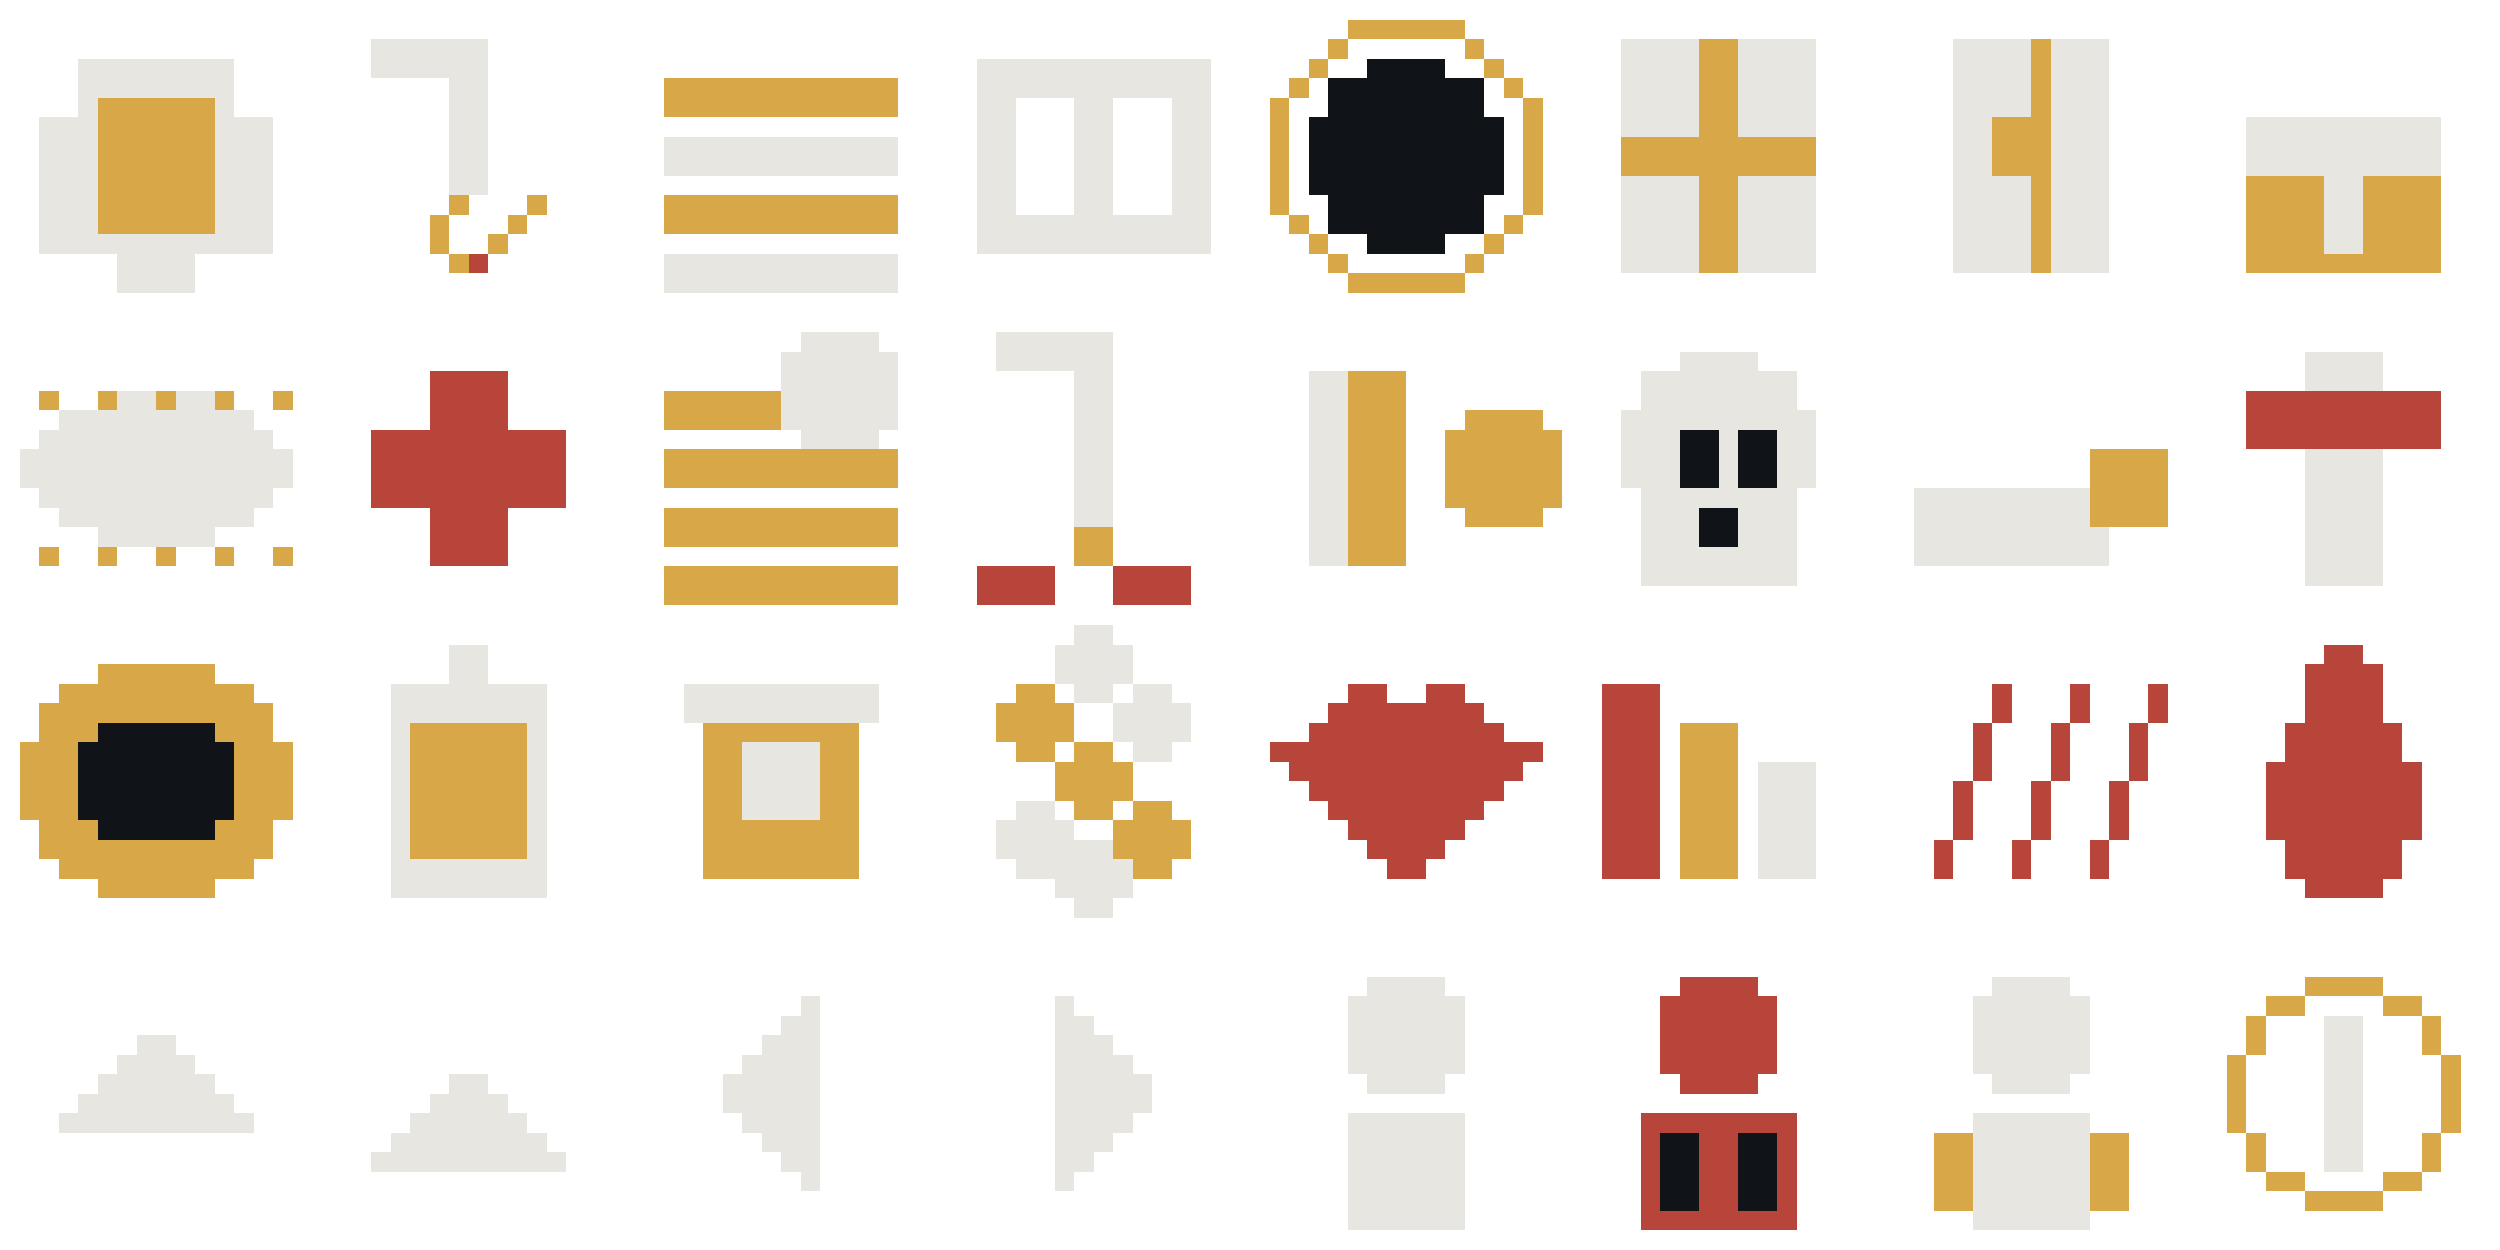
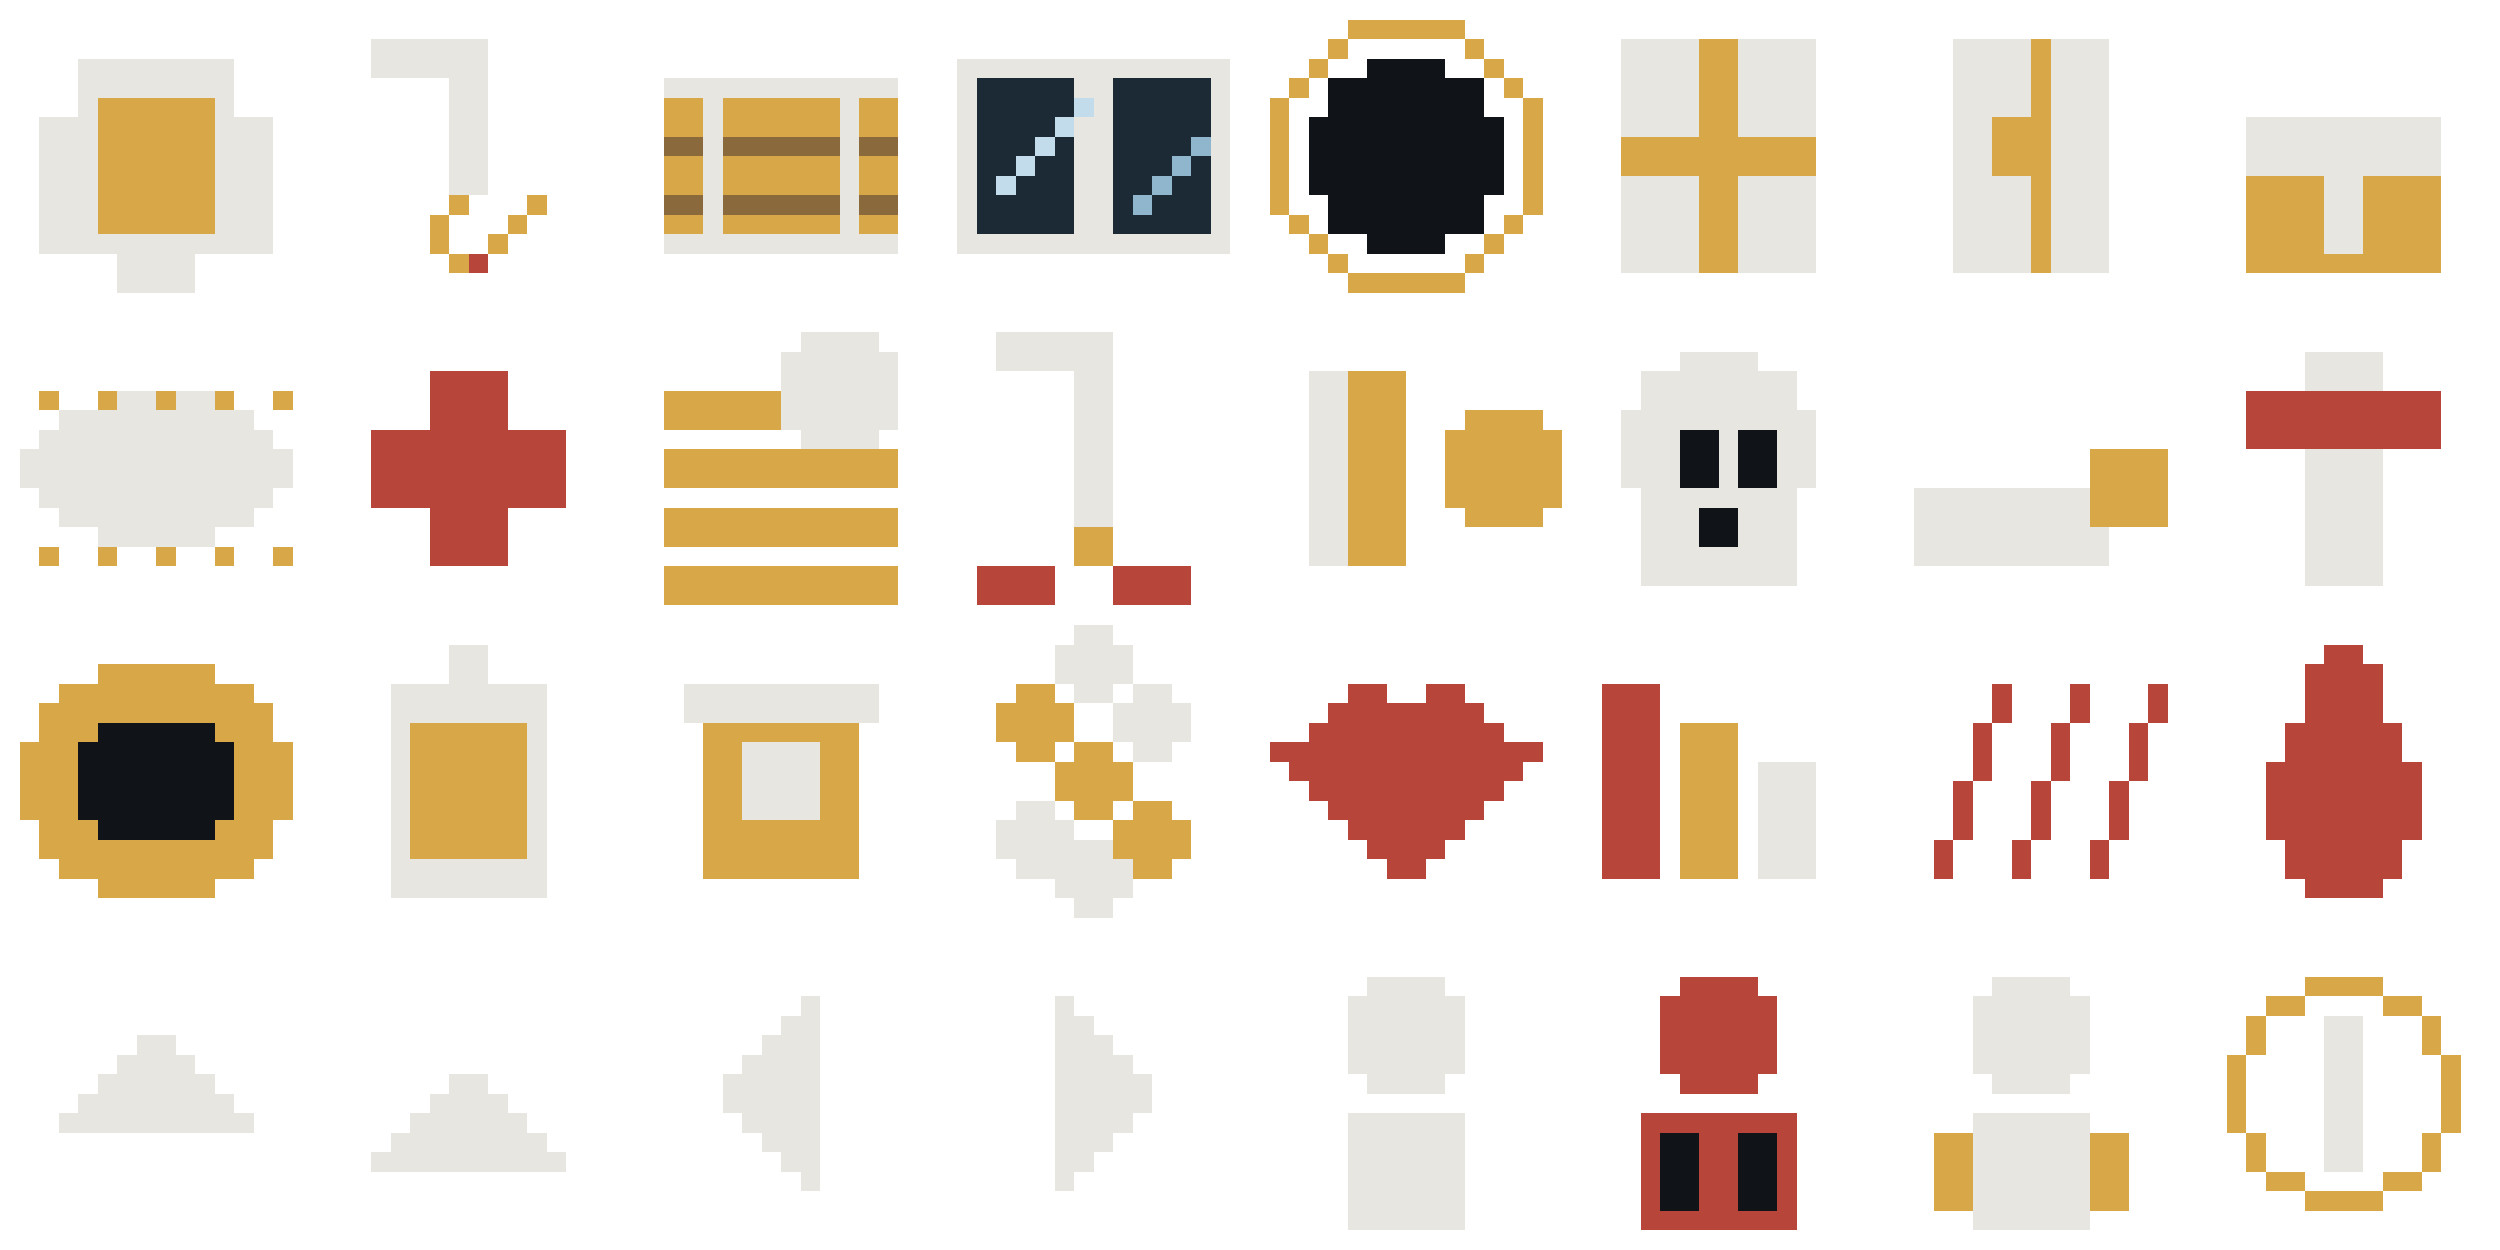
<svg xmlns="http://www.w3.org/2000/svg" width="128" height="64" viewBox="0 0 128 64" shape-rendering="crispEdges">
  <rect x="69" y="1" width="6" height="1" fill="#d8a848" />
  <rect x="19" y="2" width="6" height="1" fill="#e8e6e0" />
  <rect x="68" y="2" width="1" height="1" fill="#d8a848" />
  <rect x="75" y="2" width="1" height="1" fill="#d8a848" />
  <rect x="83" y="2" width="4" height="1" fill="#e8e6e0" />
  <rect x="87" y="2" width="2" height="1" fill="#d8a848" />
  <rect x="89" y="2" width="4" height="1" fill="#e8e6e0" />
  <rect x="100" y="2" width="4" height="1" fill="#e8e6e0" />
  <rect x="104" y="2" width="1" height="1" fill="#d8a848" />
  <rect x="105" y="2" width="3" height="1" fill="#e8e6e0" />
  <rect x="4" y="3" width="8" height="1" fill="#e8e6e0" />
  <rect x="19" y="3" width="6" height="1" fill="#e8e6e0" />
-   <rect x="50" y="3" width="12" height="1" fill="#e8e6e0" />
+   <rect x="49" y="3" width="14" height="1" fill="#e8e6e0" />
  <rect x="67" y="3" width="1" height="1" fill="#d8a848" />
  <rect x="70" y="3" width="4" height="1" fill="#101418" />
  <rect x="76" y="3" width="1" height="1" fill="#d8a848" />
  <rect x="83" y="3" width="4" height="1" fill="#e8e6e0" />
  <rect x="87" y="3" width="2" height="1" fill="#d8a848" />
  <rect x="89" y="3" width="4" height="1" fill="#e8e6e0" />
  <rect x="100" y="3" width="4" height="1" fill="#e8e6e0" />
  <rect x="104" y="3" width="1" height="1" fill="#d8a848" />
  <rect x="105" y="3" width="3" height="1" fill="#e8e6e0" />
  <rect x="4" y="4" width="8" height="1" fill="#e8e6e0" />
  <rect x="23" y="4" width="2" height="1" fill="#e8e6e0" />
-   <rect x="34" y="4" width="12" height="1" fill="#d8a848" />
-   <rect x="50" y="4" width="12" height="1" fill="#e8e6e0" />
+   <rect x="34" y="4" width="12" height="1" fill="#e8e6e0" />
+   <rect x="49" y="4" width="1" height="1" fill="#e8e6e0" />
+   <rect x="50" y="4" width="5" height="1" fill="#1b2a35" />
+   <rect x="55" y="4" width="2" height="1" fill="#e8e6e0" />
+   <rect x="57" y="4" width="5" height="1" fill="#1b2a35" />
+   <rect x="62" y="4" width="1" height="1" fill="#e8e6e0" />
  <rect x="66" y="4" width="1" height="1" fill="#d8a848" />
  <rect x="68" y="4" width="8" height="1" fill="#101418" />
  <rect x="77" y="4" width="1" height="1" fill="#d8a848" />
  <rect x="83" y="4" width="4" height="1" fill="#e8e6e0" />
  <rect x="87" y="4" width="2" height="1" fill="#d8a848" />
  <rect x="89" y="4" width="4" height="1" fill="#e8e6e0" />
  <rect x="100" y="4" width="4" height="1" fill="#e8e6e0" />
  <rect x="104" y="4" width="1" height="1" fill="#d8a848" />
  <rect x="105" y="4" width="3" height="1" fill="#e8e6e0" />
  <rect x="4" y="5" width="1" height="1" fill="#e8e6e0" />
  <rect x="5" y="5" width="6" height="1" fill="#d8a848" />
  <rect x="11" y="5" width="1" height="1" fill="#e8e6e0" />
  <rect x="23" y="5" width="2" height="1" fill="#e8e6e0" />
-   <rect x="34" y="5" width="12" height="1" fill="#d8a848" />
-   <rect x="50" y="5" width="2" height="1" fill="#e8e6e0" />
-   <rect x="55" y="5" width="2" height="1" fill="#e8e6e0" />
-   <rect x="60" y="5" width="2" height="1" fill="#e8e6e0" />
+   <rect x="34" y="5" width="2" height="1" fill="#d8a848" />
+   <rect x="36" y="5" width="1" height="1" fill="#e8e6e0" />
+   <rect x="37" y="5" width="6" height="1" fill="#d8a848" />
+   <rect x="43" y="5" width="1" height="1" fill="#e8e6e0" />
+   <rect x="44" y="5" width="2" height="1" fill="#d8a848" />
+   <rect x="49" y="5" width="1" height="1" fill="#e8e6e0" />
+   <rect x="50" y="5" width="5" height="1" fill="#1b2a35" />
+   <rect x="55" y="5" width="1" height="1" fill="#c2dcec" />
+   <rect x="56" y="5" width="1" height="1" fill="#e8e6e0" />
+   <rect x="57" y="5" width="5" height="1" fill="#1b2a35" />
+   <rect x="62" y="5" width="1" height="1" fill="#e8e6e0" />
  <rect x="65" y="5" width="1" height="1" fill="#d8a848" />
  <rect x="68" y="5" width="8" height="1" fill="#101418" />
  <rect x="78" y="5" width="1" height="1" fill="#d8a848" />
  <rect x="83" y="5" width="4" height="1" fill="#e8e6e0" />
  <rect x="87" y="5" width="2" height="1" fill="#d8a848" />
  <rect x="89" y="5" width="4" height="1" fill="#e8e6e0" />
  <rect x="100" y="5" width="4" height="1" fill="#e8e6e0" />
  <rect x="104" y="5" width="1" height="1" fill="#d8a848" />
  <rect x="105" y="5" width="3" height="1" fill="#e8e6e0" />
  <rect x="2" y="6" width="3" height="1" fill="#e8e6e0" />
  <rect x="5" y="6" width="6" height="1" fill="#d8a848" />
  <rect x="11" y="6" width="3" height="1" fill="#e8e6e0" />
  <rect x="23" y="6" width="2" height="1" fill="#e8e6e0" />
-   <rect x="50" y="6" width="2" height="1" fill="#e8e6e0" />
+   <rect x="34" y="6" width="2" height="1" fill="#d8a848" />
+   <rect x="36" y="6" width="1" height="1" fill="#e8e6e0" />
+   <rect x="37" y="6" width="6" height="1" fill="#d8a848" />
+   <rect x="43" y="6" width="1" height="1" fill="#e8e6e0" />
+   <rect x="44" y="6" width="2" height="1" fill="#d8a848" />
+   <rect x="49" y="6" width="1" height="1" fill="#e8e6e0" />
+   <rect x="50" y="6" width="4" height="1" fill="#1b2a35" />
+   <rect x="54" y="6" width="1" height="1" fill="#c2dcec" />
  <rect x="55" y="6" width="2" height="1" fill="#e8e6e0" />
-   <rect x="60" y="6" width="2" height="1" fill="#e8e6e0" />
+   <rect x="57" y="6" width="5" height="1" fill="#1b2a35" />
+   <rect x="62" y="6" width="1" height="1" fill="#e8e6e0" />
  <rect x="65" y="6" width="1" height="1" fill="#d8a848" />
  <rect x="67" y="6" width="10" height="1" fill="#101418" />
  <rect x="78" y="6" width="1" height="1" fill="#d8a848" />
  <rect x="83" y="6" width="4" height="1" fill="#e8e6e0" />
  <rect x="87" y="6" width="2" height="1" fill="#d8a848" />
  <rect x="89" y="6" width="4" height="1" fill="#e8e6e0" />
  <rect x="100" y="6" width="2" height="1" fill="#e8e6e0" />
  <rect x="102" y="6" width="3" height="1" fill="#d8a848" />
  <rect x="105" y="6" width="3" height="1" fill="#e8e6e0" />
  <rect x="115" y="6" width="10" height="1" fill="#e8e6e0" />
  <rect x="2" y="7" width="3" height="1" fill="#e8e6e0" />
  <rect x="5" y="7" width="6" height="1" fill="#d8a848" />
  <rect x="11" y="7" width="3" height="1" fill="#e8e6e0" />
  <rect x="23" y="7" width="2" height="1" fill="#e8e6e0" />
-   <rect x="34" y="7" width="12" height="1" fill="#e8e6e0" />
-   <rect x="50" y="7" width="2" height="1" fill="#e8e6e0" />
+   <rect x="34" y="7" width="2" height="1" fill="#8a6a3c" />
+   <rect x="36" y="7" width="1" height="1" fill="#e8e6e0" />
+   <rect x="37" y="7" width="6" height="1" fill="#8a6a3c" />
+   <rect x="43" y="7" width="1" height="1" fill="#e8e6e0" />
+   <rect x="44" y="7" width="2" height="1" fill="#8a6a3c" />
+   <rect x="49" y="7" width="1" height="1" fill="#e8e6e0" />
+   <rect x="50" y="7" width="3" height="1" fill="#1b2a35" />
+   <rect x="53" y="7" width="1" height="1" fill="#c2dcec" />
+   <rect x="54" y="7" width="1" height="1" fill="#1b2a35" />
  <rect x="55" y="7" width="2" height="1" fill="#e8e6e0" />
-   <rect x="60" y="7" width="2" height="1" fill="#e8e6e0" />
+   <rect x="57" y="7" width="4" height="1" fill="#1b2a35" />
+   <rect x="61" y="7" width="1" height="1" fill="#8fb6cc" />
+   <rect x="62" y="7" width="1" height="1" fill="#e8e6e0" />
  <rect x="65" y="7" width="1" height="1" fill="#d8a848" />
  <rect x="67" y="7" width="10" height="1" fill="#101418" />
  <rect x="78" y="7" width="1" height="1" fill="#d8a848" />
  <rect x="83" y="7" width="10" height="1" fill="#d8a848" />
  <rect x="100" y="7" width="2" height="1" fill="#e8e6e0" />
  <rect x="102" y="7" width="3" height="1" fill="#d8a848" />
  <rect x="105" y="7" width="3" height="1" fill="#e8e6e0" />
  <rect x="115" y="7" width="10" height="1" fill="#e8e6e0" />
  <rect x="2" y="8" width="3" height="1" fill="#e8e6e0" />
  <rect x="5" y="8" width="6" height="1" fill="#d8a848" />
  <rect x="11" y="8" width="3" height="1" fill="#e8e6e0" />
  <rect x="23" y="8" width="2" height="1" fill="#e8e6e0" />
-   <rect x="34" y="8" width="12" height="1" fill="#e8e6e0" />
-   <rect x="50" y="8" width="2" height="1" fill="#e8e6e0" />
+   <rect x="34" y="8" width="2" height="1" fill="#d8a848" />
+   <rect x="36" y="8" width="1" height="1" fill="#e8e6e0" />
+   <rect x="37" y="8" width="6" height="1" fill="#d8a848" />
+   <rect x="43" y="8" width="1" height="1" fill="#e8e6e0" />
+   <rect x="44" y="8" width="2" height="1" fill="#d8a848" />
+   <rect x="49" y="8" width="1" height="1" fill="#e8e6e0" />
+   <rect x="50" y="8" width="2" height="1" fill="#1b2a35" />
+   <rect x="52" y="8" width="1" height="1" fill="#c2dcec" />
+   <rect x="53" y="8" width="2" height="1" fill="#1b2a35" />
  <rect x="55" y="8" width="2" height="1" fill="#e8e6e0" />
-   <rect x="60" y="8" width="2" height="1" fill="#e8e6e0" />
+   <rect x="57" y="8" width="3" height="1" fill="#1b2a35" />
+   <rect x="60" y="8" width="1" height="1" fill="#8fb6cc" />
+   <rect x="61" y="8" width="1" height="1" fill="#1b2a35" />
+   <rect x="62" y="8" width="1" height="1" fill="#e8e6e0" />
  <rect x="65" y="8" width="1" height="1" fill="#d8a848" />
  <rect x="67" y="8" width="10" height="1" fill="#101418" />
  <rect x="78" y="8" width="1" height="1" fill="#d8a848" />
  <rect x="83" y="8" width="10" height="1" fill="#d8a848" />
  <rect x="100" y="8" width="2" height="1" fill="#e8e6e0" />
  <rect x="102" y="8" width="3" height="1" fill="#d8a848" />
  <rect x="105" y="8" width="3" height="1" fill="#e8e6e0" />
  <rect x="115" y="8" width="10" height="1" fill="#e8e6e0" />
  <rect x="2" y="9" width="3" height="1" fill="#e8e6e0" />
  <rect x="5" y="9" width="6" height="1" fill="#d8a848" />
  <rect x="11" y="9" width="3" height="1" fill="#e8e6e0" />
  <rect x="23" y="9" width="2" height="1" fill="#e8e6e0" />
-   <rect x="50" y="9" width="2" height="1" fill="#e8e6e0" />
+   <rect x="34" y="9" width="2" height="1" fill="#d8a848" />
+   <rect x="36" y="9" width="1" height="1" fill="#e8e6e0" />
+   <rect x="37" y="9" width="6" height="1" fill="#d8a848" />
+   <rect x="43" y="9" width="1" height="1" fill="#e8e6e0" />
+   <rect x="44" y="9" width="2" height="1" fill="#d8a848" />
+   <rect x="49" y="9" width="1" height="1" fill="#e8e6e0" />
+   <rect x="50" y="9" width="1" height="1" fill="#1b2a35" />
+   <rect x="51" y="9" width="1" height="1" fill="#c2dcec" />
+   <rect x="52" y="9" width="3" height="1" fill="#1b2a35" />
  <rect x="55" y="9" width="2" height="1" fill="#e8e6e0" />
-   <rect x="60" y="9" width="2" height="1" fill="#e8e6e0" />
+   <rect x="57" y="9" width="2" height="1" fill="#1b2a35" />
+   <rect x="59" y="9" width="1" height="1" fill="#8fb6cc" />
+   <rect x="60" y="9" width="2" height="1" fill="#1b2a35" />
+   <rect x="62" y="9" width="1" height="1" fill="#e8e6e0" />
  <rect x="65" y="9" width="1" height="1" fill="#d8a848" />
  <rect x="67" y="9" width="10" height="1" fill="#101418" />
  <rect x="78" y="9" width="1" height="1" fill="#d8a848" />
  <rect x="83" y="9" width="4" height="1" fill="#e8e6e0" />
  <rect x="87" y="9" width="2" height="1" fill="#d8a848" />
  <rect x="89" y="9" width="4" height="1" fill="#e8e6e0" />
  <rect x="100" y="9" width="4" height="1" fill="#e8e6e0" />
  <rect x="104" y="9" width="1" height="1" fill="#d8a848" />
  <rect x="105" y="9" width="3" height="1" fill="#e8e6e0" />
  <rect x="115" y="9" width="4" height="1" fill="#d8a848" />
  <rect x="119" y="9" width="2" height="1" fill="#e8e6e0" />
  <rect x="121" y="9" width="4" height="1" fill="#d8a848" />
  <rect x="2" y="10" width="3" height="1" fill="#e8e6e0" />
  <rect x="5" y="10" width="6" height="1" fill="#d8a848" />
  <rect x="11" y="10" width="3" height="1" fill="#e8e6e0" />
  <rect x="23" y="10" width="1" height="1" fill="#d8a848" />
  <rect x="27" y="10" width="1" height="1" fill="#d8a848" />
-   <rect x="34" y="10" width="12" height="1" fill="#d8a848" />
-   <rect x="50" y="10" width="2" height="1" fill="#e8e6e0" />
+   <rect x="34" y="10" width="2" height="1" fill="#8a6a3c" />
+   <rect x="36" y="10" width="1" height="1" fill="#e8e6e0" />
+   <rect x="37" y="10" width="6" height="1" fill="#8a6a3c" />
+   <rect x="43" y="10" width="1" height="1" fill="#e8e6e0" />
+   <rect x="44" y="10" width="2" height="1" fill="#8a6a3c" />
+   <rect x="49" y="10" width="1" height="1" fill="#e8e6e0" />
+   <rect x="50" y="10" width="5" height="1" fill="#1b2a35" />
  <rect x="55" y="10" width="2" height="1" fill="#e8e6e0" />
-   <rect x="60" y="10" width="2" height="1" fill="#e8e6e0" />
+   <rect x="57" y="10" width="1" height="1" fill="#1b2a35" />
+   <rect x="58" y="10" width="1" height="1" fill="#8fb6cc" />
+   <rect x="59" y="10" width="3" height="1" fill="#1b2a35" />
+   <rect x="62" y="10" width="1" height="1" fill="#e8e6e0" />
  <rect x="65" y="10" width="1" height="1" fill="#d8a848" />
  <rect x="68" y="10" width="8" height="1" fill="#101418" />
  <rect x="78" y="10" width="1" height="1" fill="#d8a848" />
  <rect x="83" y="10" width="4" height="1" fill="#e8e6e0" />
  <rect x="87" y="10" width="2" height="1" fill="#d8a848" />
  <rect x="89" y="10" width="4" height="1" fill="#e8e6e0" />
  <rect x="100" y="10" width="4" height="1" fill="#e8e6e0" />
  <rect x="104" y="10" width="1" height="1" fill="#d8a848" />
  <rect x="105" y="10" width="3" height="1" fill="#e8e6e0" />
  <rect x="115" y="10" width="4" height="1" fill="#d8a848" />
  <rect x="119" y="10" width="2" height="1" fill="#e8e6e0" />
  <rect x="121" y="10" width="4" height="1" fill="#d8a848" />
  <rect x="2" y="11" width="3" height="1" fill="#e8e6e0" />
  <rect x="5" y="11" width="6" height="1" fill="#d8a848" />
  <rect x="11" y="11" width="3" height="1" fill="#e8e6e0" />
  <rect x="22" y="11" width="1" height="1" fill="#d8a848" />
  <rect x="26" y="11" width="1" height="1" fill="#d8a848" />
-   <rect x="34" y="11" width="12" height="1" fill="#d8a848" />
-   <rect x="50" y="11" width="12" height="1" fill="#e8e6e0" />
+   <rect x="34" y="11" width="2" height="1" fill="#d8a848" />
+   <rect x="36" y="11" width="1" height="1" fill="#e8e6e0" />
+   <rect x="37" y="11" width="6" height="1" fill="#d8a848" />
+   <rect x="43" y="11" width="1" height="1" fill="#e8e6e0" />
+   <rect x="44" y="11" width="2" height="1" fill="#d8a848" />
+   <rect x="49" y="11" width="1" height="1" fill="#e8e6e0" />
+   <rect x="50" y="11" width="5" height="1" fill="#1b2a35" />
+   <rect x="55" y="11" width="2" height="1" fill="#e8e6e0" />
+   <rect x="57" y="11" width="5" height="1" fill="#1b2a35" />
+   <rect x="62" y="11" width="1" height="1" fill="#e8e6e0" />
  <rect x="66" y="11" width="1" height="1" fill="#d8a848" />
  <rect x="68" y="11" width="8" height="1" fill="#101418" />
  <rect x="77" y="11" width="1" height="1" fill="#d8a848" />
  <rect x="83" y="11" width="4" height="1" fill="#e8e6e0" />
  <rect x="87" y="11" width="2" height="1" fill="#d8a848" />
  <rect x="89" y="11" width="4" height="1" fill="#e8e6e0" />
  <rect x="100" y="11" width="4" height="1" fill="#e8e6e0" />
  <rect x="104" y="11" width="1" height="1" fill="#d8a848" />
  <rect x="105" y="11" width="3" height="1" fill="#e8e6e0" />
  <rect x="115" y="11" width="4" height="1" fill="#d8a848" />
  <rect x="119" y="11" width="2" height="1" fill="#e8e6e0" />
  <rect x="121" y="11" width="4" height="1" fill="#d8a848" />
  <rect x="2" y="12" width="12" height="1" fill="#e8e6e0" />
  <rect x="22" y="12" width="1" height="1" fill="#d8a848" />
  <rect x="25" y="12" width="1" height="1" fill="#d8a848" />
-   <rect x="50" y="12" width="12" height="1" fill="#e8e6e0" />
+   <rect x="34" y="12" width="12" height="1" fill="#e8e6e0" />
+   <rect x="49" y="12" width="14" height="1" fill="#e8e6e0" />
  <rect x="67" y="12" width="1" height="1" fill="#d8a848" />
  <rect x="70" y="12" width="4" height="1" fill="#101418" />
  <rect x="76" y="12" width="1" height="1" fill="#d8a848" />
  <rect x="83" y="12" width="4" height="1" fill="#e8e6e0" />
  <rect x="87" y="12" width="2" height="1" fill="#d8a848" />
  <rect x="89" y="12" width="4" height="1" fill="#e8e6e0" />
  <rect x="100" y="12" width="4" height="1" fill="#e8e6e0" />
  <rect x="104" y="12" width="1" height="1" fill="#d8a848" />
  <rect x="105" y="12" width="3" height="1" fill="#e8e6e0" />
  <rect x="115" y="12" width="4" height="1" fill="#d8a848" />
  <rect x="119" y="12" width="2" height="1" fill="#e8e6e0" />
  <rect x="121" y="12" width="4" height="1" fill="#d8a848" />
  <rect x="6" y="13" width="4" height="1" fill="#e8e6e0" />
  <rect x="23" y="13" width="1" height="1" fill="#d8a848" />
  <rect x="24" y="13" width="1" height="1" fill="#b8453a" />
-   <rect x="34" y="13" width="12" height="1" fill="#e8e6e0" />
  <rect x="68" y="13" width="1" height="1" fill="#d8a848" />
  <rect x="75" y="13" width="1" height="1" fill="#d8a848" />
  <rect x="83" y="13" width="4" height="1" fill="#e8e6e0" />
  <rect x="87" y="13" width="2" height="1" fill="#d8a848" />
  <rect x="89" y="13" width="4" height="1" fill="#e8e6e0" />
  <rect x="100" y="13" width="4" height="1" fill="#e8e6e0" />
  <rect x="104" y="13" width="1" height="1" fill="#d8a848" />
  <rect x="105" y="13" width="3" height="1" fill="#e8e6e0" />
  <rect x="115" y="13" width="10" height="1" fill="#d8a848" />
  <rect x="6" y="14" width="4" height="1" fill="#e8e6e0" />
-   <rect x="34" y="14" width="12" height="1" fill="#e8e6e0" />
  <rect x="69" y="14" width="6" height="1" fill="#d8a848" />
  <rect x="41" y="17" width="4" height="1" fill="#e8e6e0" />
  <rect x="51" y="17" width="6" height="1" fill="#e8e6e0" />
  <rect x="40" y="18" width="6" height="1" fill="#e8e6e0" />
  <rect x="51" y="18" width="6" height="1" fill="#e8e6e0" />
  <rect x="86" y="18" width="4" height="1" fill="#e8e6e0" />
  <rect x="118" y="18" width="4" height="1" fill="#e8e6e0" />
  <rect x="22" y="19" width="4" height="1" fill="#b8453a" />
  <rect x="40" y="19" width="6" height="1" fill="#e8e6e0" />
  <rect x="55" y="19" width="2" height="1" fill="#e8e6e0" />
  <rect x="67" y="19" width="2" height="1" fill="#e8e6e0" />
  <rect x="69" y="19" width="3" height="1" fill="#d8a848" />
  <rect x="84" y="19" width="8" height="1" fill="#e8e6e0" />
  <rect x="118" y="19" width="4" height="1" fill="#e8e6e0" />
  <rect x="2" y="20" width="1" height="1" fill="#d8a848" />
  <rect x="5" y="20" width="1" height="1" fill="#d8a848" />
  <rect x="6" y="20" width="2" height="1" fill="#e8e6e0" />
  <rect x="8" y="20" width="1" height="1" fill="#d8a848" />
  <rect x="9" y="20" width="2" height="1" fill="#e8e6e0" />
  <rect x="11" y="20" width="1" height="1" fill="#d8a848" />
  <rect x="14" y="20" width="1" height="1" fill="#d8a848" />
  <rect x="22" y="20" width="4" height="1" fill="#b8453a" />
  <rect x="34" y="20" width="6" height="1" fill="#d8a848" />
  <rect x="40" y="20" width="6" height="1" fill="#e8e6e0" />
  <rect x="55" y="20" width="2" height="1" fill="#e8e6e0" />
  <rect x="67" y="20" width="2" height="1" fill="#e8e6e0" />
  <rect x="69" y="20" width="3" height="1" fill="#d8a848" />
  <rect x="84" y="20" width="8" height="1" fill="#e8e6e0" />
  <rect x="115" y="20" width="10" height="1" fill="#b8453a" />
  <rect x="3" y="21" width="10" height="1" fill="#e8e6e0" />
  <rect x="22" y="21" width="4" height="1" fill="#b8453a" />
  <rect x="34" y="21" width="6" height="1" fill="#d8a848" />
  <rect x="40" y="21" width="6" height="1" fill="#e8e6e0" />
  <rect x="55" y="21" width="2" height="1" fill="#e8e6e0" />
  <rect x="67" y="21" width="2" height="1" fill="#e8e6e0" />
  <rect x="69" y="21" width="3" height="1" fill="#d8a848" />
  <rect x="75" y="21" width="4" height="1" fill="#d8a848" />
  <rect x="83" y="21" width="10" height="1" fill="#e8e6e0" />
  <rect x="115" y="21" width="10" height="1" fill="#b8453a" />
  <rect x="2" y="22" width="12" height="1" fill="#e8e6e0" />
  <rect x="19" y="22" width="10" height="1" fill="#b8453a" />
  <rect x="41" y="22" width="4" height="1" fill="#e8e6e0" />
  <rect x="55" y="22" width="2" height="1" fill="#e8e6e0" />
  <rect x="67" y="22" width="2" height="1" fill="#e8e6e0" />
  <rect x="69" y="22" width="3" height="1" fill="#d8a848" />
  <rect x="74" y="22" width="6" height="1" fill="#d8a848" />
  <rect x="83" y="22" width="3" height="1" fill="#e8e6e0" />
  <rect x="86" y="22" width="2" height="1" fill="#101418" />
  <rect x="88" y="22" width="1" height="1" fill="#e8e6e0" />
  <rect x="89" y="22" width="2" height="1" fill="#101418" />
  <rect x="91" y="22" width="2" height="1" fill="#e8e6e0" />
  <rect x="115" y="22" width="10" height="1" fill="#b8453a" />
  <rect x="1" y="23" width="14" height="1" fill="#e8e6e0" />
  <rect x="19" y="23" width="10" height="1" fill="#b8453a" />
  <rect x="34" y="23" width="12" height="1" fill="#d8a848" />
  <rect x="55" y="23" width="2" height="1" fill="#e8e6e0" />
  <rect x="67" y="23" width="2" height="1" fill="#e8e6e0" />
  <rect x="69" y="23" width="3" height="1" fill="#d8a848" />
  <rect x="74" y="23" width="6" height="1" fill="#d8a848" />
  <rect x="83" y="23" width="3" height="1" fill="#e8e6e0" />
  <rect x="86" y="23" width="2" height="1" fill="#101418" />
  <rect x="88" y="23" width="1" height="1" fill="#e8e6e0" />
  <rect x="89" y="23" width="2" height="1" fill="#101418" />
  <rect x="91" y="23" width="2" height="1" fill="#e8e6e0" />
  <rect x="107" y="23" width="4" height="1" fill="#d8a848" />
  <rect x="118" y="23" width="4" height="1" fill="#e8e6e0" />
  <rect x="1" y="24" width="14" height="1" fill="#e8e6e0" />
  <rect x="19" y="24" width="10" height="1" fill="#b8453a" />
  <rect x="34" y="24" width="12" height="1" fill="#d8a848" />
  <rect x="55" y="24" width="2" height="1" fill="#e8e6e0" />
  <rect x="67" y="24" width="2" height="1" fill="#e8e6e0" />
  <rect x="69" y="24" width="3" height="1" fill="#d8a848" />
  <rect x="74" y="24" width="6" height="1" fill="#d8a848" />
  <rect x="83" y="24" width="3" height="1" fill="#e8e6e0" />
  <rect x="86" y="24" width="2" height="1" fill="#101418" />
  <rect x="88" y="24" width="1" height="1" fill="#e8e6e0" />
  <rect x="89" y="24" width="2" height="1" fill="#101418" />
  <rect x="91" y="24" width="2" height="1" fill="#e8e6e0" />
  <rect x="107" y="24" width="4" height="1" fill="#d8a848" />
  <rect x="118" y="24" width="4" height="1" fill="#e8e6e0" />
  <rect x="2" y="25" width="12" height="1" fill="#e8e6e0" />
  <rect x="19" y="25" width="10" height="1" fill="#b8453a" />
  <rect x="55" y="25" width="2" height="1" fill="#e8e6e0" />
  <rect x="67" y="25" width="2" height="1" fill="#e8e6e0" />
  <rect x="69" y="25" width="3" height="1" fill="#d8a848" />
  <rect x="74" y="25" width="6" height="1" fill="#d8a848" />
  <rect x="84" y="25" width="8" height="1" fill="#e8e6e0" />
  <rect x="98" y="25" width="9" height="1" fill="#e8e6e0" />
  <rect x="107" y="25" width="4" height="1" fill="#d8a848" />
  <rect x="118" y="25" width="4" height="1" fill="#e8e6e0" />
  <rect x="3" y="26" width="10" height="1" fill="#e8e6e0" />
  <rect x="22" y="26" width="4" height="1" fill="#b8453a" />
  <rect x="34" y="26" width="12" height="1" fill="#d8a848" />
  <rect x="55" y="26" width="2" height="1" fill="#e8e6e0" />
  <rect x="67" y="26" width="2" height="1" fill="#e8e6e0" />
  <rect x="69" y="26" width="3" height="1" fill="#d8a848" />
  <rect x="75" y="26" width="4" height="1" fill="#d8a848" />
  <rect x="84" y="26" width="3" height="1" fill="#e8e6e0" />
  <rect x="87" y="26" width="2" height="1" fill="#101418" />
  <rect x="89" y="26" width="3" height="1" fill="#e8e6e0" />
  <rect x="98" y="26" width="9" height="1" fill="#e8e6e0" />
  <rect x="107" y="26" width="4" height="1" fill="#d8a848" />
  <rect x="118" y="26" width="4" height="1" fill="#e8e6e0" />
  <rect x="5" y="27" width="6" height="1" fill="#e8e6e0" />
  <rect x="22" y="27" width="4" height="1" fill="#b8453a" />
  <rect x="34" y="27" width="12" height="1" fill="#d8a848" />
  <rect x="55" y="27" width="2" height="1" fill="#d8a848" />
  <rect x="67" y="27" width="2" height="1" fill="#e8e6e0" />
  <rect x="69" y="27" width="3" height="1" fill="#d8a848" />
  <rect x="84" y="27" width="3" height="1" fill="#e8e6e0" />
  <rect x="87" y="27" width="2" height="1" fill="#101418" />
  <rect x="89" y="27" width="3" height="1" fill="#e8e6e0" />
  <rect x="98" y="27" width="10" height="1" fill="#e8e6e0" />
  <rect x="118" y="27" width="4" height="1" fill="#e8e6e0" />
  <rect x="2" y="28" width="1" height="1" fill="#d8a848" />
  <rect x="5" y="28" width="1" height="1" fill="#d8a848" />
  <rect x="8" y="28" width="1" height="1" fill="#d8a848" />
  <rect x="11" y="28" width="1" height="1" fill="#d8a848" />
  <rect x="14" y="28" width="1" height="1" fill="#d8a848" />
  <rect x="22" y="28" width="4" height="1" fill="#b8453a" />
  <rect x="55" y="28" width="2" height="1" fill="#d8a848" />
  <rect x="67" y="28" width="2" height="1" fill="#e8e6e0" />
  <rect x="69" y="28" width="3" height="1" fill="#d8a848" />
  <rect x="84" y="28" width="8" height="1" fill="#e8e6e0" />
  <rect x="98" y="28" width="10" height="1" fill="#e8e6e0" />
  <rect x="118" y="28" width="4" height="1" fill="#e8e6e0" />
  <rect x="34" y="29" width="12" height="1" fill="#d8a848" />
  <rect x="50" y="29" width="4" height="1" fill="#b8453a" />
  <rect x="57" y="29" width="4" height="1" fill="#b8453a" />
  <rect x="84" y="29" width="8" height="1" fill="#e8e6e0" />
  <rect x="118" y="29" width="4" height="1" fill="#e8e6e0" />
  <rect x="34" y="30" width="12" height="1" fill="#d8a848" />
  <rect x="50" y="30" width="4" height="1" fill="#b8453a" />
  <rect x="57" y="30" width="4" height="1" fill="#b8453a" />
  <rect x="55" y="32" width="2" height="1" fill="#e8e6e0" />
  <rect x="23" y="33" width="2" height="1" fill="#e8e6e0" />
  <rect x="54" y="33" width="4" height="1" fill="#e8e6e0" />
  <rect x="119" y="33" width="2" height="1" fill="#b8453a" />
  <rect x="5" y="34" width="6" height="1" fill="#d8a848" />
  <rect x="23" y="34" width="2" height="1" fill="#e8e6e0" />
  <rect x="54" y="34" width="4" height="1" fill="#e8e6e0" />
  <rect x="118" y="34" width="4" height="1" fill="#b8453a" />
  <rect x="3" y="35" width="10" height="1" fill="#d8a848" />
  <rect x="20" y="35" width="8" height="1" fill="#e8e6e0" />
  <rect x="35" y="35" width="10" height="1" fill="#e8e6e0" />
  <rect x="52" y="35" width="2" height="1" fill="#d8a848" />
  <rect x="55" y="35" width="2" height="1" fill="#e8e6e0" />
  <rect x="58" y="35" width="2" height="1" fill="#e8e6e0" />
  <rect x="69" y="35" width="2" height="1" fill="#b8453a" />
  <rect x="73" y="35" width="2" height="1" fill="#b8453a" />
  <rect x="82" y="35" width="3" height="1" fill="#b8453a" />
  <rect x="102" y="35" width="1" height="1" fill="#b8453a" />
  <rect x="106" y="35" width="1" height="1" fill="#b8453a" />
  <rect x="110" y="35" width="1" height="1" fill="#b8453a" />
  <rect x="118" y="35" width="4" height="1" fill="#b8453a" />
  <rect x="2" y="36" width="12" height="1" fill="#d8a848" />
  <rect x="20" y="36" width="8" height="1" fill="#e8e6e0" />
  <rect x="35" y="36" width="10" height="1" fill="#e8e6e0" />
  <rect x="51" y="36" width="4" height="1" fill="#d8a848" />
  <rect x="57" y="36" width="4" height="1" fill="#e8e6e0" />
  <rect x="68" y="36" width="8" height="1" fill="#b8453a" />
  <rect x="82" y="36" width="3" height="1" fill="#b8453a" />
  <rect x="102" y="36" width="1" height="1" fill="#b8453a" />
  <rect x="106" y="36" width="1" height="1" fill="#b8453a" />
  <rect x="110" y="36" width="1" height="1" fill="#b8453a" />
  <rect x="118" y="36" width="4" height="1" fill="#b8453a" />
  <rect x="2" y="37" width="3" height="1" fill="#d8a848" />
  <rect x="5" y="37" width="6" height="1" fill="#101418" />
  <rect x="11" y="37" width="3" height="1" fill="#d8a848" />
  <rect x="20" y="37" width="1" height="1" fill="#e8e6e0" />
  <rect x="21" y="37" width="6" height="1" fill="#d8a848" />
  <rect x="27" y="37" width="1" height="1" fill="#e8e6e0" />
  <rect x="36" y="37" width="8" height="1" fill="#d8a848" />
  <rect x="51" y="37" width="4" height="1" fill="#d8a848" />
  <rect x="57" y="37" width="4" height="1" fill="#e8e6e0" />
  <rect x="67" y="37" width="10" height="1" fill="#b8453a" />
  <rect x="82" y="37" width="3" height="1" fill="#b8453a" />
  <rect x="86" y="37" width="3" height="1" fill="#d8a848" />
  <rect x="101" y="37" width="1" height="1" fill="#b8453a" />
  <rect x="105" y="37" width="1" height="1" fill="#b8453a" />
  <rect x="109" y="37" width="1" height="1" fill="#b8453a" />
  <rect x="117" y="37" width="6" height="1" fill="#b8453a" />
  <rect x="1" y="38" width="3" height="1" fill="#d8a848" />
  <rect x="4" y="38" width="8" height="1" fill="#101418" />
  <rect x="12" y="38" width="3" height="1" fill="#d8a848" />
  <rect x="20" y="38" width="1" height="1" fill="#e8e6e0" />
  <rect x="21" y="38" width="6" height="1" fill="#d8a848" />
  <rect x="27" y="38" width="1" height="1" fill="#e8e6e0" />
  <rect x="36" y="38" width="2" height="1" fill="#d8a848" />
  <rect x="38" y="38" width="4" height="1" fill="#e8e6e0" />
  <rect x="42" y="38" width="2" height="1" fill="#d8a848" />
  <rect x="52" y="38" width="2" height="1" fill="#d8a848" />
  <rect x="55" y="38" width="2" height="1" fill="#d8a848" />
  <rect x="58" y="38" width="2" height="1" fill="#e8e6e0" />
  <rect x="65" y="38" width="14" height="1" fill="#b8453a" />
  <rect x="82" y="38" width="3" height="1" fill="#b8453a" />
  <rect x="86" y="38" width="3" height="1" fill="#d8a848" />
  <rect x="101" y="38" width="1" height="1" fill="#b8453a" />
  <rect x="105" y="38" width="1" height="1" fill="#b8453a" />
  <rect x="109" y="38" width="1" height="1" fill="#b8453a" />
  <rect x="117" y="38" width="6" height="1" fill="#b8453a" />
  <rect x="1" y="39" width="3" height="1" fill="#d8a848" />
  <rect x="4" y="39" width="8" height="1" fill="#101418" />
  <rect x="12" y="39" width="3" height="1" fill="#d8a848" />
  <rect x="20" y="39" width="1" height="1" fill="#e8e6e0" />
  <rect x="21" y="39" width="6" height="1" fill="#d8a848" />
  <rect x="27" y="39" width="1" height="1" fill="#e8e6e0" />
  <rect x="36" y="39" width="2" height="1" fill="#d8a848" />
  <rect x="38" y="39" width="4" height="1" fill="#e8e6e0" />
  <rect x="42" y="39" width="2" height="1" fill="#d8a848" />
  <rect x="54" y="39" width="4" height="1" fill="#d8a848" />
  <rect x="66" y="39" width="12" height="1" fill="#b8453a" />
  <rect x="82" y="39" width="3" height="1" fill="#b8453a" />
  <rect x="86" y="39" width="3" height="1" fill="#d8a848" />
  <rect x="90" y="39" width="3" height="1" fill="#e8e6e0" />
  <rect x="101" y="39" width="1" height="1" fill="#b8453a" />
  <rect x="105" y="39" width="1" height="1" fill="#b8453a" />
  <rect x="109" y="39" width="1" height="1" fill="#b8453a" />
  <rect x="116" y="39" width="8" height="1" fill="#b8453a" />
  <rect x="1" y="40" width="3" height="1" fill="#d8a848" />
  <rect x="4" y="40" width="8" height="1" fill="#101418" />
  <rect x="12" y="40" width="3" height="1" fill="#d8a848" />
  <rect x="20" y="40" width="1" height="1" fill="#e8e6e0" />
  <rect x="21" y="40" width="6" height="1" fill="#d8a848" />
  <rect x="27" y="40" width="1" height="1" fill="#e8e6e0" />
  <rect x="36" y="40" width="2" height="1" fill="#d8a848" />
  <rect x="38" y="40" width="4" height="1" fill="#e8e6e0" />
  <rect x="42" y="40" width="2" height="1" fill="#d8a848" />
  <rect x="54" y="40" width="4" height="1" fill="#d8a848" />
  <rect x="67" y="40" width="10" height="1" fill="#b8453a" />
  <rect x="82" y="40" width="3" height="1" fill="#b8453a" />
  <rect x="86" y="40" width="3" height="1" fill="#d8a848" />
  <rect x="90" y="40" width="3" height="1" fill="#e8e6e0" />
  <rect x="100" y="40" width="1" height="1" fill="#b8453a" />
  <rect x="104" y="40" width="1" height="1" fill="#b8453a" />
  <rect x="108" y="40" width="1" height="1" fill="#b8453a" />
  <rect x="116" y="40" width="8" height="1" fill="#b8453a" />
  <rect x="1" y="41" width="3" height="1" fill="#d8a848" />
  <rect x="4" y="41" width="8" height="1" fill="#101418" />
  <rect x="12" y="41" width="3" height="1" fill="#d8a848" />
  <rect x="20" y="41" width="1" height="1" fill="#e8e6e0" />
  <rect x="21" y="41" width="6" height="1" fill="#d8a848" />
  <rect x="27" y="41" width="1" height="1" fill="#e8e6e0" />
  <rect x="36" y="41" width="2" height="1" fill="#d8a848" />
  <rect x="38" y="41" width="4" height="1" fill="#e8e6e0" />
  <rect x="42" y="41" width="2" height="1" fill="#d8a848" />
  <rect x="52" y="41" width="2" height="1" fill="#e8e6e0" />
  <rect x="55" y="41" width="2" height="1" fill="#d8a848" />
  <rect x="58" y="41" width="2" height="1" fill="#d8a848" />
  <rect x="68" y="41" width="8" height="1" fill="#b8453a" />
  <rect x="82" y="41" width="3" height="1" fill="#b8453a" />
  <rect x="86" y="41" width="3" height="1" fill="#d8a848" />
  <rect x="90" y="41" width="3" height="1" fill="#e8e6e0" />
  <rect x="100" y="41" width="1" height="1" fill="#b8453a" />
  <rect x="104" y="41" width="1" height="1" fill="#b8453a" />
  <rect x="108" y="41" width="1" height="1" fill="#b8453a" />
  <rect x="116" y="41" width="8" height="1" fill="#b8453a" />
  <rect x="2" y="42" width="3" height="1" fill="#d8a848" />
  <rect x="5" y="42" width="6" height="1" fill="#101418" />
  <rect x="11" y="42" width="3" height="1" fill="#d8a848" />
  <rect x="20" y="42" width="1" height="1" fill="#e8e6e0" />
  <rect x="21" y="42" width="6" height="1" fill="#d8a848" />
  <rect x="27" y="42" width="1" height="1" fill="#e8e6e0" />
  <rect x="36" y="42" width="8" height="1" fill="#d8a848" />
  <rect x="51" y="42" width="4" height="1" fill="#e8e6e0" />
  <rect x="57" y="42" width="4" height="1" fill="#d8a848" />
  <rect x="69" y="42" width="6" height="1" fill="#b8453a" />
  <rect x="82" y="42" width="3" height="1" fill="#b8453a" />
  <rect x="86" y="42" width="3" height="1" fill="#d8a848" />
  <rect x="90" y="42" width="3" height="1" fill="#e8e6e0" />
  <rect x="100" y="42" width="1" height="1" fill="#b8453a" />
  <rect x="104" y="42" width="1" height="1" fill="#b8453a" />
  <rect x="108" y="42" width="1" height="1" fill="#b8453a" />
  <rect x="116" y="42" width="8" height="1" fill="#b8453a" />
  <rect x="2" y="43" width="12" height="1" fill="#d8a848" />
  <rect x="20" y="43" width="1" height="1" fill="#e8e6e0" />
  <rect x="21" y="43" width="6" height="1" fill="#d8a848" />
  <rect x="27" y="43" width="1" height="1" fill="#e8e6e0" />
  <rect x="36" y="43" width="8" height="1" fill="#d8a848" />
  <rect x="51" y="43" width="6" height="1" fill="#e8e6e0" />
  <rect x="57" y="43" width="4" height="1" fill="#d8a848" />
  <rect x="70" y="43" width="4" height="1" fill="#b8453a" />
  <rect x="82" y="43" width="3" height="1" fill="#b8453a" />
  <rect x="86" y="43" width="3" height="1" fill="#d8a848" />
  <rect x="90" y="43" width="3" height="1" fill="#e8e6e0" />
  <rect x="99" y="43" width="1" height="1" fill="#b8453a" />
  <rect x="103" y="43" width="1" height="1" fill="#b8453a" />
  <rect x="107" y="43" width="1" height="1" fill="#b8453a" />
  <rect x="117" y="43" width="6" height="1" fill="#b8453a" />
  <rect x="3" y="44" width="10" height="1" fill="#d8a848" />
  <rect x="20" y="44" width="8" height="1" fill="#e8e6e0" />
  <rect x="36" y="44" width="8" height="1" fill="#d8a848" />
  <rect x="52" y="44" width="6" height="1" fill="#e8e6e0" />
  <rect x="58" y="44" width="2" height="1" fill="#d8a848" />
  <rect x="71" y="44" width="2" height="1" fill="#b8453a" />
  <rect x="82" y="44" width="3" height="1" fill="#b8453a" />
  <rect x="86" y="44" width="3" height="1" fill="#d8a848" />
  <rect x="90" y="44" width="3" height="1" fill="#e8e6e0" />
  <rect x="99" y="44" width="1" height="1" fill="#b8453a" />
  <rect x="103" y="44" width="1" height="1" fill="#b8453a" />
  <rect x="107" y="44" width="1" height="1" fill="#b8453a" />
  <rect x="117" y="44" width="6" height="1" fill="#b8453a" />
  <rect x="5" y="45" width="6" height="1" fill="#d8a848" />
  <rect x="20" y="45" width="8" height="1" fill="#e8e6e0" />
  <rect x="54" y="45" width="4" height="1" fill="#e8e6e0" />
  <rect x="118" y="45" width="4" height="1" fill="#b8453a" />
  <rect x="55" y="46" width="2" height="1" fill="#e8e6e0" />
  <rect x="70" y="50" width="4" height="1" fill="#e8e6e0" />
  <rect x="86" y="50" width="4" height="1" fill="#b8453a" />
  <rect x="102" y="50" width="4" height="1" fill="#e8e6e0" />
  <rect x="118" y="50" width="4" height="1" fill="#d8a848" />
  <rect x="41" y="51" width="1" height="1" fill="#e8e6e0" />
  <rect x="54" y="51" width="1" height="1" fill="#e8e6e0" />
  <rect x="69" y="51" width="6" height="1" fill="#e8e6e0" />
  <rect x="85" y="51" width="6" height="1" fill="#b8453a" />
  <rect x="101" y="51" width="6" height="1" fill="#e8e6e0" />
  <rect x="116" y="51" width="2" height="1" fill="#d8a848" />
  <rect x="122" y="51" width="2" height="1" fill="#d8a848" />
  <rect x="40" y="52" width="2" height="1" fill="#e8e6e0" />
  <rect x="54" y="52" width="2" height="1" fill="#e8e6e0" />
  <rect x="69" y="52" width="6" height="1" fill="#e8e6e0" />
  <rect x="85" y="52" width="6" height="1" fill="#b8453a" />
  <rect x="101" y="52" width="6" height="1" fill="#e8e6e0" />
  <rect x="115" y="52" width="1" height="1" fill="#d8a848" />
  <rect x="119" y="52" width="2" height="1" fill="#e8e6e0" />
  <rect x="124" y="52" width="1" height="1" fill="#d8a848" />
  <rect x="7" y="53" width="2" height="1" fill="#e8e6e0" />
  <rect x="39" y="53" width="3" height="1" fill="#e8e6e0" />
  <rect x="54" y="53" width="3" height="1" fill="#e8e6e0" />
  <rect x="69" y="53" width="6" height="1" fill="#e8e6e0" />
  <rect x="85" y="53" width="6" height="1" fill="#b8453a" />
  <rect x="101" y="53" width="6" height="1" fill="#e8e6e0" />
  <rect x="115" y="53" width="1" height="1" fill="#d8a848" />
  <rect x="119" y="53" width="2" height="1" fill="#e8e6e0" />
  <rect x="124" y="53" width="1" height="1" fill="#d8a848" />
  <rect x="6" y="54" width="4" height="1" fill="#e8e6e0" />
  <rect x="38" y="54" width="4" height="1" fill="#e8e6e0" />
  <rect x="54" y="54" width="4" height="1" fill="#e8e6e0" />
  <rect x="69" y="54" width="6" height="1" fill="#e8e6e0" />
  <rect x="85" y="54" width="6" height="1" fill="#b8453a" />
  <rect x="101" y="54" width="6" height="1" fill="#e8e6e0" />
  <rect x="114" y="54" width="1" height="1" fill="#d8a848" />
  <rect x="119" y="54" width="2" height="1" fill="#e8e6e0" />
  <rect x="125" y="54" width="1" height="1" fill="#d8a848" />
  <rect x="5" y="55" width="6" height="1" fill="#e8e6e0" />
  <rect x="23" y="55" width="2" height="1" fill="#e8e6e0" />
  <rect x="37" y="55" width="5" height="1" fill="#e8e6e0" />
  <rect x="54" y="55" width="5" height="1" fill="#e8e6e0" />
  <rect x="70" y="55" width="4" height="1" fill="#e8e6e0" />
  <rect x="86" y="55" width="4" height="1" fill="#b8453a" />
  <rect x="102" y="55" width="4" height="1" fill="#e8e6e0" />
  <rect x="114" y="55" width="1" height="1" fill="#d8a848" />
  <rect x="119" y="55" width="2" height="1" fill="#e8e6e0" />
  <rect x="125" y="55" width="1" height="1" fill="#d8a848" />
  <rect x="4" y="56" width="8" height="1" fill="#e8e6e0" />
  <rect x="22" y="56" width="4" height="1" fill="#e8e6e0" />
  <rect x="37" y="56" width="5" height="1" fill="#e8e6e0" />
  <rect x="54" y="56" width="5" height="1" fill="#e8e6e0" />
  <rect x="114" y="56" width="1" height="1" fill="#d8a848" />
  <rect x="119" y="56" width="2" height="1" fill="#e8e6e0" />
  <rect x="125" y="56" width="1" height="1" fill="#d8a848" />
  <rect x="3" y="57" width="10" height="1" fill="#e8e6e0" />
  <rect x="21" y="57" width="6" height="1" fill="#e8e6e0" />
  <rect x="38" y="57" width="4" height="1" fill="#e8e6e0" />
  <rect x="54" y="57" width="4" height="1" fill="#e8e6e0" />
  <rect x="69" y="57" width="6" height="1" fill="#e8e6e0" />
  <rect x="84" y="57" width="8" height="1" fill="#b8453a" />
  <rect x="101" y="57" width="6" height="1" fill="#e8e6e0" />
  <rect x="114" y="57" width="1" height="1" fill="#d8a848" />
  <rect x="119" y="57" width="2" height="1" fill="#e8e6e0" />
  <rect x="125" y="57" width="1" height="1" fill="#d8a848" />
  <rect x="20" y="58" width="8" height="1" fill="#e8e6e0" />
  <rect x="39" y="58" width="3" height="1" fill="#e8e6e0" />
  <rect x="54" y="58" width="3" height="1" fill="#e8e6e0" />
  <rect x="69" y="58" width="6" height="1" fill="#e8e6e0" />
  <rect x="84" y="58" width="1" height="1" fill="#b8453a" />
  <rect x="85" y="58" width="2" height="1" fill="#101418" />
  <rect x="87" y="58" width="2" height="1" fill="#b8453a" />
  <rect x="89" y="58" width="2" height="1" fill="#101418" />
  <rect x="91" y="58" width="1" height="1" fill="#b8453a" />
  <rect x="99" y="58" width="2" height="1" fill="#d8a848" />
  <rect x="101" y="58" width="6" height="1" fill="#e8e6e0" />
  <rect x="107" y="58" width="2" height="1" fill="#d8a848" />
  <rect x="115" y="58" width="1" height="1" fill="#d8a848" />
  <rect x="119" y="58" width="2" height="1" fill="#e8e6e0" />
  <rect x="124" y="58" width="1" height="1" fill="#d8a848" />
  <rect x="19" y="59" width="10" height="1" fill="#e8e6e0" />
  <rect x="40" y="59" width="2" height="1" fill="#e8e6e0" />
  <rect x="54" y="59" width="2" height="1" fill="#e8e6e0" />
  <rect x="69" y="59" width="6" height="1" fill="#e8e6e0" />
  <rect x="84" y="59" width="1" height="1" fill="#b8453a" />
  <rect x="85" y="59" width="2" height="1" fill="#101418" />
  <rect x="87" y="59" width="2" height="1" fill="#b8453a" />
  <rect x="89" y="59" width="2" height="1" fill="#101418" />
  <rect x="91" y="59" width="1" height="1" fill="#b8453a" />
  <rect x="99" y="59" width="2" height="1" fill="#d8a848" />
  <rect x="101" y="59" width="6" height="1" fill="#e8e6e0" />
  <rect x="107" y="59" width="2" height="1" fill="#d8a848" />
  <rect x="115" y="59" width="1" height="1" fill="#d8a848" />
  <rect x="119" y="59" width="2" height="1" fill="#e8e6e0" />
  <rect x="124" y="59" width="1" height="1" fill="#d8a848" />
  <rect x="41" y="60" width="1" height="1" fill="#e8e6e0" />
  <rect x="54" y="60" width="1" height="1" fill="#e8e6e0" />
  <rect x="69" y="60" width="6" height="1" fill="#e8e6e0" />
  <rect x="84" y="60" width="1" height="1" fill="#b8453a" />
  <rect x="85" y="60" width="2" height="1" fill="#101418" />
  <rect x="87" y="60" width="2" height="1" fill="#b8453a" />
  <rect x="89" y="60" width="2" height="1" fill="#101418" />
  <rect x="91" y="60" width="1" height="1" fill="#b8453a" />
  <rect x="99" y="60" width="2" height="1" fill="#d8a848" />
  <rect x="101" y="60" width="6" height="1" fill="#e8e6e0" />
  <rect x="107" y="60" width="2" height="1" fill="#d8a848" />
  <rect x="116" y="60" width="2" height="1" fill="#d8a848" />
  <rect x="122" y="60" width="2" height="1" fill="#d8a848" />
  <rect x="69" y="61" width="6" height="1" fill="#e8e6e0" />
  <rect x="84" y="61" width="1" height="1" fill="#b8453a" />
  <rect x="85" y="61" width="2" height="1" fill="#101418" />
  <rect x="87" y="61" width="2" height="1" fill="#b8453a" />
  <rect x="89" y="61" width="2" height="1" fill="#101418" />
  <rect x="91" y="61" width="1" height="1" fill="#b8453a" />
  <rect x="99" y="61" width="2" height="1" fill="#d8a848" />
  <rect x="101" y="61" width="6" height="1" fill="#e8e6e0" />
  <rect x="107" y="61" width="2" height="1" fill="#d8a848" />
  <rect x="118" y="61" width="4" height="1" fill="#d8a848" />
  <rect x="69" y="62" width="6" height="1" fill="#e8e6e0" />
  <rect x="84" y="62" width="8" height="1" fill="#b8453a" />
  <rect x="101" y="62" width="6" height="1" fill="#e8e6e0" />
</svg>
